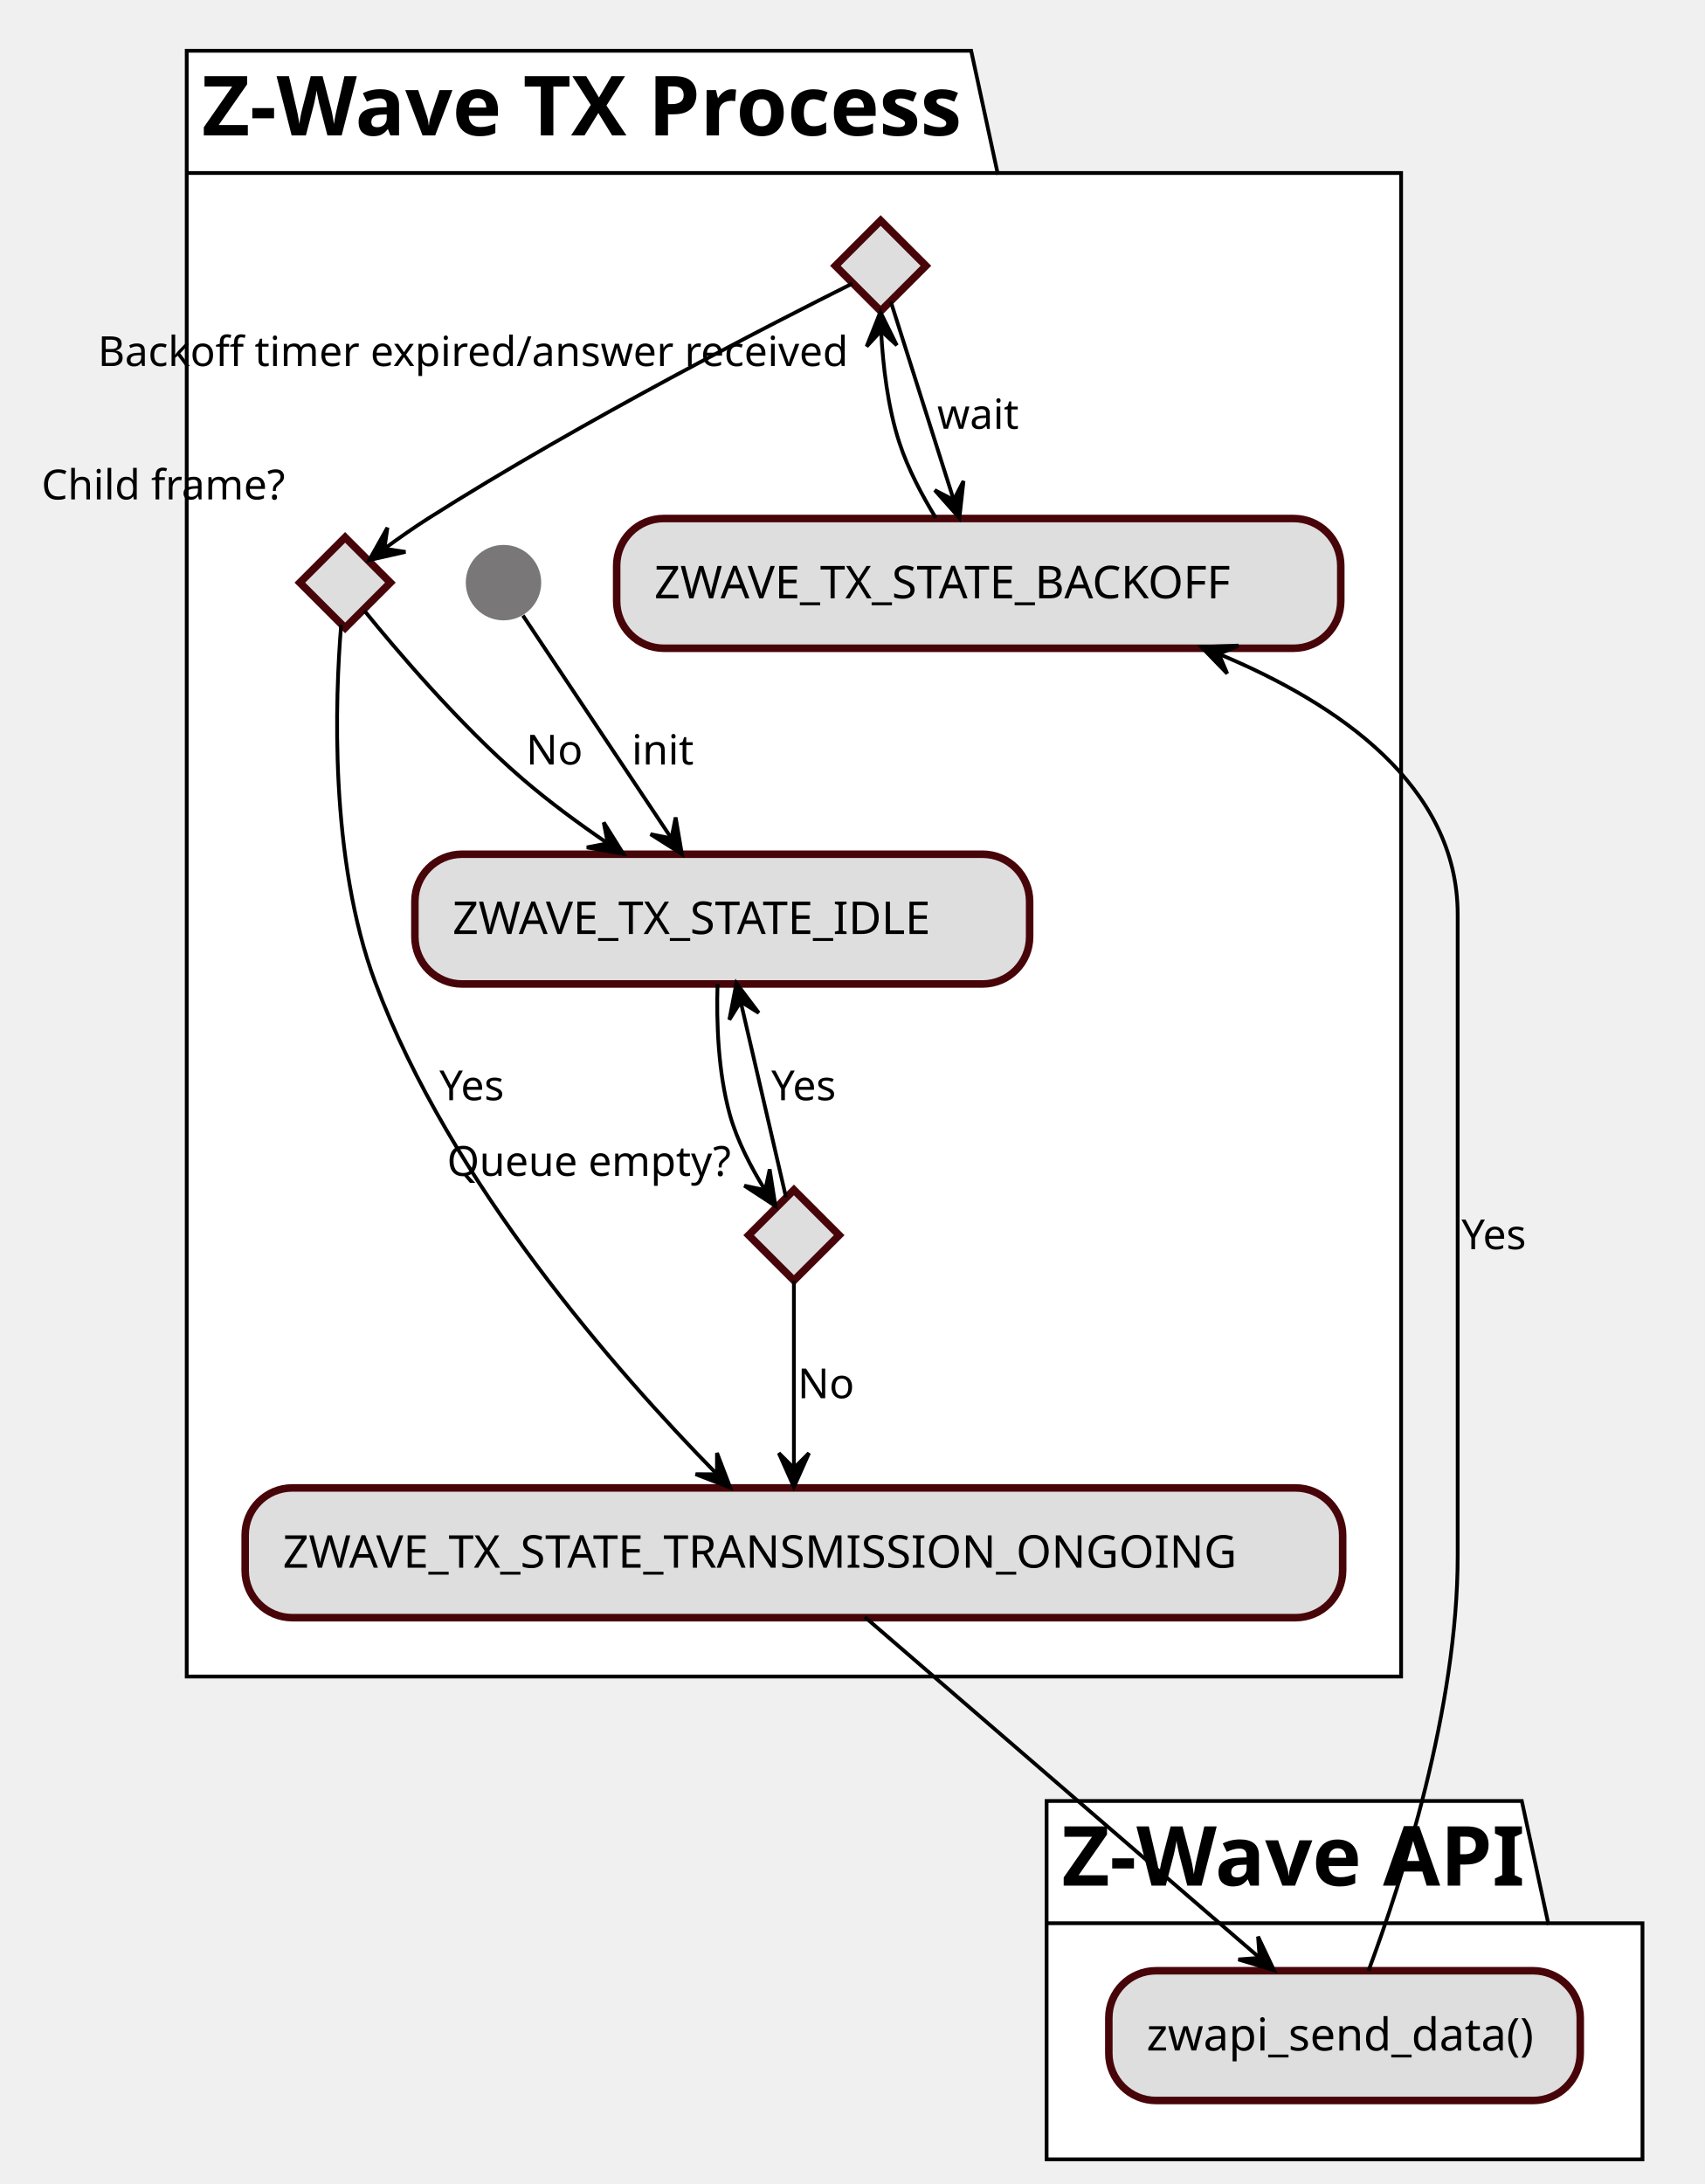
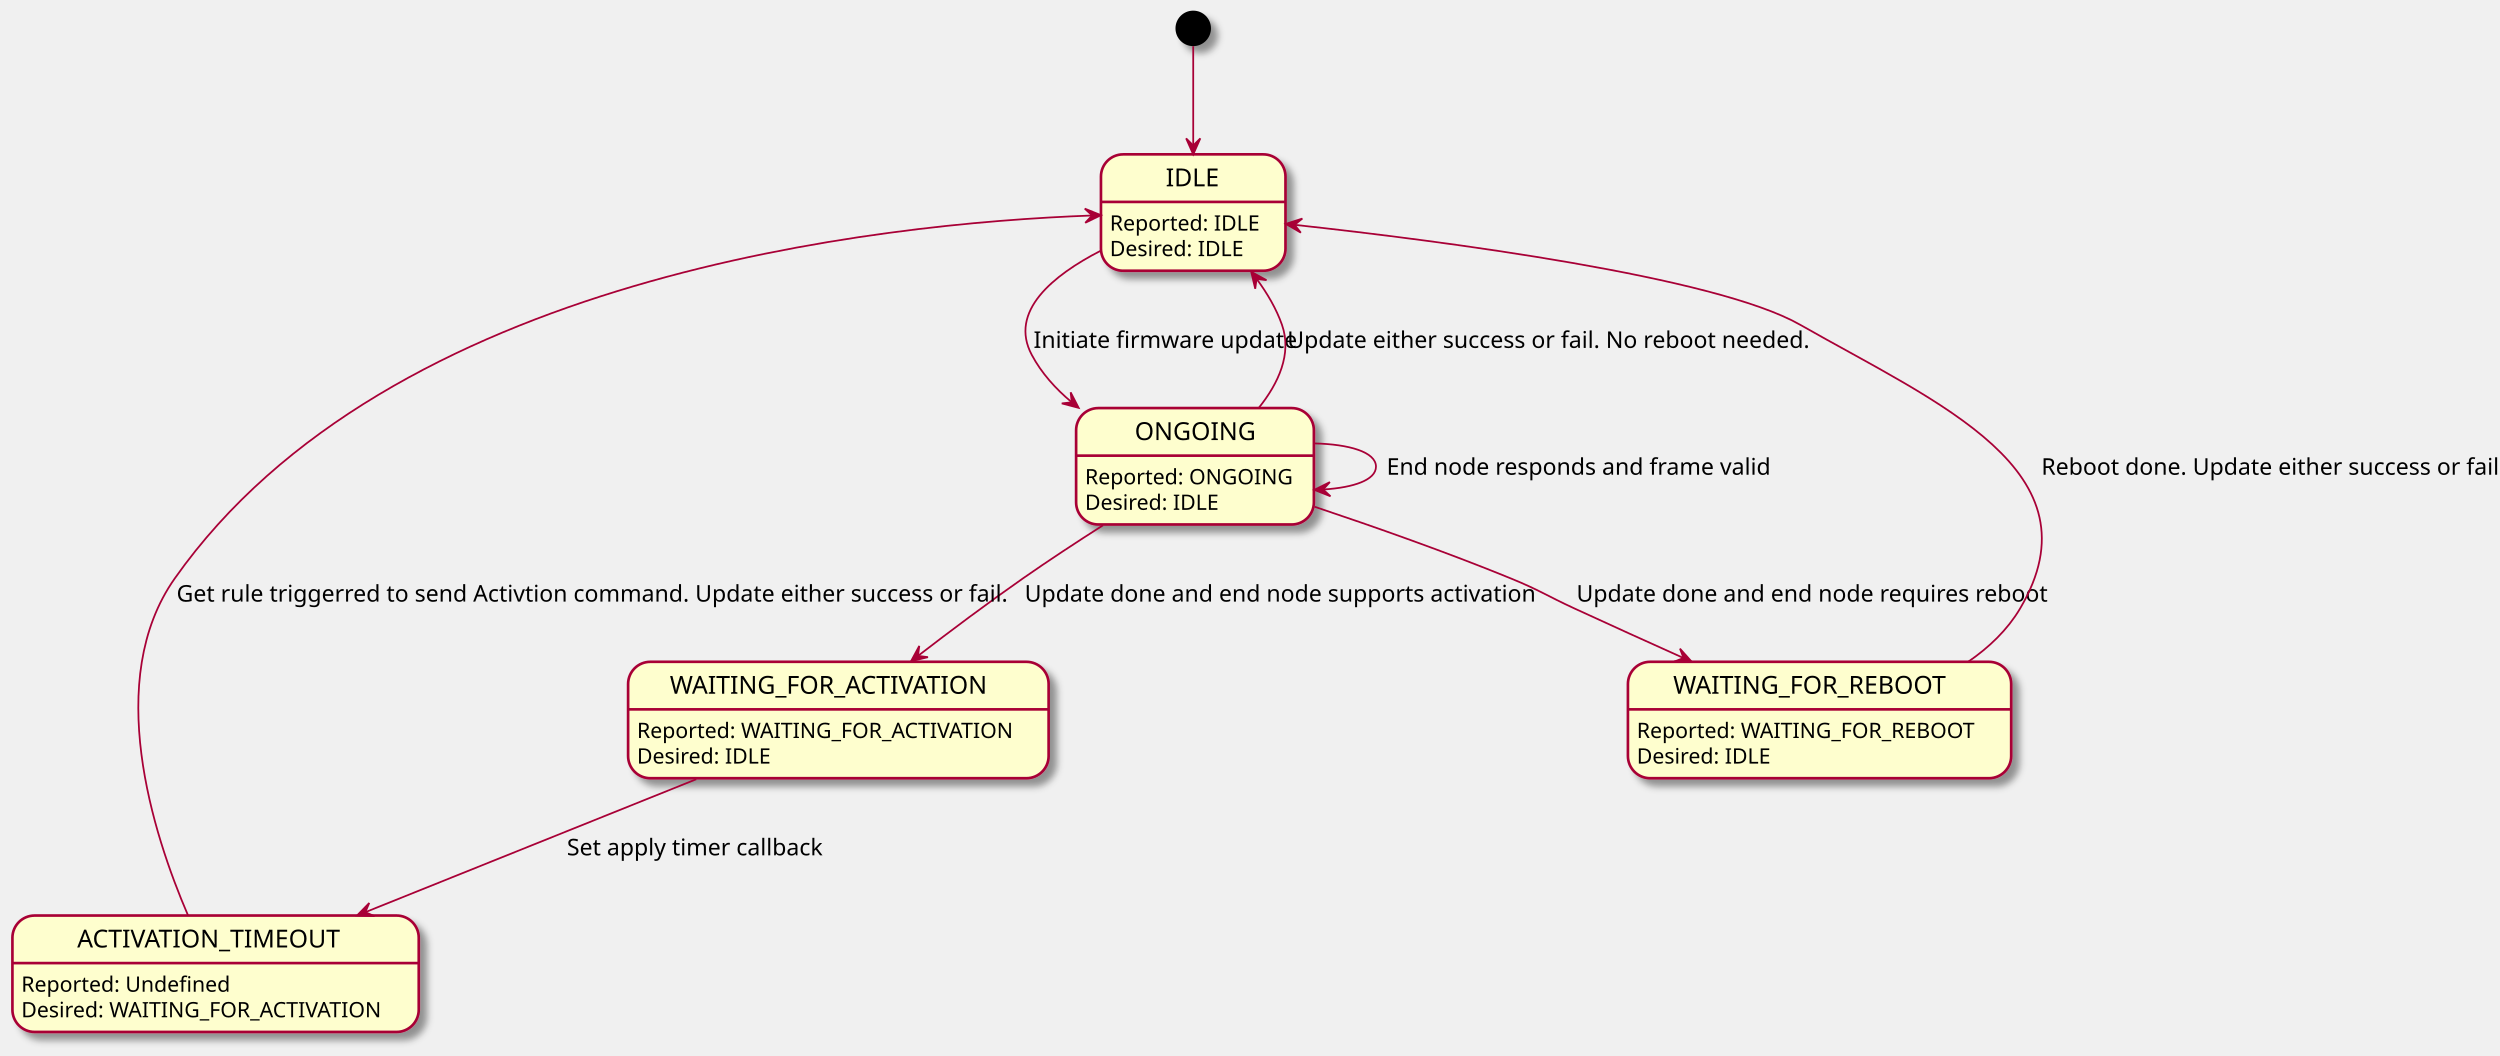
- <svg xmlns="http://www.w3.org/2000/svg" contentScriptType="application/ecmascript" contentStyleType="text/css" height="579px" preserveAspectRatio="none" style="width:452px;height:579px;background:#FFFFFF;" version="1.1" viewBox="0 0 452 579" width="452px" zoomAndPan="magnify">
-   <defs />
+ <svg xmlns="http://www.w3.org/2000/svg" contentScriptType="application/ecmascript" contentStyleType="text/css" height="595px" preserveAspectRatio="none" style="width:1409px;height:595px;background:#FFFFFF;" version="1.1" viewBox="0 0 1409 595" width="1409px" zoomAndPan="magnify">
+   <defs>
+     <filter height="300%" id="f1oulv5oo1bmn6" width="300%" x="-1" y="-1">
+       <feGaussianBlur result="blurOut" stdDeviation="2.0" />
+       <feColorMatrix in="blurOut" result="blurOut2" type="matrix" values="0 0 0 0 0 0 0 0 0 0 0 0 0 0 0 0 0 0 .4 0" />
+       <feOffset dx="4.0" dy="4.0" in="blurOut2" result="blurOut3" />
+       <feBlend in="SourceGraphic" in2="blurOut3" mode="normal" />
+     </filter>
+   </defs>
  <g>
-     <polygon fill="#FFFFFF" points="49.508,13.462,257.507,13.462,264.507,45.862,371.507,45.862,371.507,444.462,49.508,444.462,49.508,13.462" style="stroke:#000000;stroke-width:1.0;" />
-     <line style="stroke:#000000;stroke-width:1.0;" x1="49.508" x2="264.507" y1="45.862" y2="45.862" />
-     <text fill="#000000" font-family="Verdana" font-size="22" font-weight="bold" lengthAdjust="spacing" textLength="202" x="53.508" y="35.9">Z-Wave TX Process</text>
-     <polygon fill="#FFFFFF" points="277.507,477.462,403.507,477.462,410.507,509.862,435.507,509.862,435.507,572.462,277.507,572.462,277.507,477.462" style="stroke:#000000;stroke-width:1.0;" />
-     <line style="stroke:#000000;stroke-width:1.0;" x1="277.507" x2="410.507" y1="509.862" y2="509.862" />
-     <text fill="#000000" font-family="Verdana" font-size="22" font-weight="bold" lengthAdjust="spacing" textLength="120" x="281.507" y="499.9">Z-Wave API</text>
-     <ellipse cx="133.507" cy="154.462" fill="#797777" rx="10" ry="10" style="stroke:none;stroke-width:1.0;" />
-     <rect fill="#DEDEDE" height="34.4" rx="12.5" ry="12.5" style="stroke:#480509;stroke-width:2.0;" width="163" x="110.007" y="226.462" />
-     <text fill="#000000" font-family="Verdana" font-size="12" lengthAdjust="spacing" textLength="143" x="120.007" y="247.61">ZWAVE_TX_STATE_IDLE</text>
-     <polygon fill="#DEDEDE" points="210.507,315.462,222.507,327.462,210.507,339.462,198.507,327.462,210.507,315.462" style="stroke:#480509;stroke-width:2.0;" />
-     <rect fill="#DEDEDE" height="34.4" rx="12.5" ry="12.5" style="stroke:#480509;stroke-width:2.0;" width="291" x="65.007" y="394.462" />
-     <text fill="#000000" font-family="Verdana" font-size="12" lengthAdjust="spacing" textLength="271" x="75.007" y="415.61">ZWAVE_TX_STATE_TRANSMISSION_ONGOING</text>
-     <rect fill="#DEDEDE" height="34.4" rx="12.5" ry="12.5" style="stroke:#480509;stroke-width:2.0;" width="192" x="163.507" y="137.462" />
-     <text fill="#000000" font-family="Verdana" font-size="12" lengthAdjust="spacing" textLength="172" x="173.507" y="158.61">ZWAVE_TX_STATE_BACKOFF</text>
-     <polygon fill="#DEDEDE" points="233.507,58.462,245.507,70.462,233.507,82.462,221.507,70.462,233.507,58.462" style="stroke:#480509;stroke-width:2.0;" />
-     <polygon fill="#DEDEDE" points="91.507,142.462,103.507,154.462,91.507,166.462,79.507,154.462,91.507,142.462" style="stroke:#480509;stroke-width:2.0;" />
-     <rect fill="#DEDEDE" height="34.4" rx="12.5" ry="12.5" style="stroke:#480509;stroke-width:2.0;" width="125" x="294.007" y="522.462" />
-     <text fill="#000000" font-family="Verdana" font-size="12" lengthAdjust="spacing" textLength="105" x="304.007" y="543.61">zwapi_send_data()</text>
-     <path d="M138.657,163.182 C147.347,176.222 165.197,203.002 177.748,221.822 " fill="none" id="start-to-ZWAVE_TX_STATE_IDLE" style="stroke:#000000;stroke-width:1.0;" />
-     <polygon fill="#000000" points="180.808,226.422,179.143,216.715,178.034,222.262,172.487,221.152,180.808,226.422" style="stroke:#000000;stroke-width:1.0;" />
-     <text fill="#000000" font-family="Verdana" font-size="11" lengthAdjust="spacing" textLength="13" x="167.507" y="202.681">init</text>
-     <path d="M190.257,260.832 C189.947,270.982 190.387,284.192 193.507,295.462 C195.458,302.482 199.257,309.662 202.768,315.342 " fill="none" id="ZWAVE_TX_STATE_IDLE-to-#73" style="stroke:#000000;stroke-width:1.0;" />
-     <polygon fill="#000000" points="205.607,319.722,204.082,309.992,202.894,315.523,197.363,314.334,205.607,319.722" style="stroke:#000000;stroke-width:1.0;" />
-     <text fill="#000000" font-family="Verdana" font-size="11" lengthAdjust="spacing" textLength="72" x="118.526" y="311.727">Queue empty?</text>
-     <path d="M208.407,317.402 C205.537,305.022 200.308,282.432 196.417,265.662 " fill="none" id="#73-to-ZWAVE_TX_STATE_IDLE" style="stroke:#000000;stroke-width:1.0;" />
-     <polygon fill="#000000" points="195.257,260.662,193.392,270.333,196.386,265.533,201.185,268.527,195.257,260.662" style="stroke:#000000;stroke-width:1.0;" />
-     <text fill="#000000" font-family="Verdana" font-size="11" lengthAdjust="spacing" textLength="19" x="204.507" y="291.681">Yes</text>
-     <path d="M210.507,339.522 C210.507,352.172 210.507,373.172 210.507,389.052 " fill="none" id="#73-to-ZWAVE_TX_STATE_TRANSMISSION_ONGOING" style="stroke:#000000;stroke-width:1.0;" />
-     <polygon fill="#000000" points="210.507,394.222,214.507,385.222,210.507,389.222,206.507,385.222,210.507,394.222" style="stroke:#000000;stroke-width:1.0;" />
-     <text fill="#000000" font-family="Verdana" font-size="11" lengthAdjust="spacing" textLength="14" x="211.507" y="370.681">No</text>
-     <path d="M229.298,428.672 C256.017,451.732 304.938,493.952 333.697,518.782 " fill="none" id="ZWAVE_TX_STATE_TRANSMISSION_ONGOING-to-zwapi_send_data()" style="stroke:#000000;stroke-width:1.0;" />
-     <polygon fill="#000000" points="337.788,522.312,333.574,513.41,333.997,519.051,328.356,519.474,337.788,522.312" style="stroke:#000000;stroke-width:1.0;" />
-     <path d="M362.868,522.442 C371.678,498.782 386.507,452.942 386.507,412.462 C386.507,242.462 386.507,242.462 386.507,242.462 C386.507,208.332 354.897,186.602 323.217,173.392 " fill="none" id="zwapi_send_data()-to-ZWAVE_TX_STATE_BACKOFF" style="stroke:#000000;stroke-width:1.0;" />
-     <polygon fill="#000000" points="318.548,171.502,325.399,178.577,323.185,173.371,328.39,171.157,318.548,171.502" style="stroke:#000000;stroke-width:1.0;" />
-     <text fill="#000000" font-family="Verdana" font-size="11" lengthAdjust="spacing" textLength="19" x="387.507" y="331.181">Yes</text>
-     <path d="M248.137,137.302 C244.468,131.332 240.768,124.332 238.507,117.462 C235.387,107.982 234.118,96.872 233.637,87.942 " fill="none" id="ZWAVE_TX_STATE_BACKOFF-to-#84" style="stroke:#000000;stroke-width:1.0;" />
-     <polygon fill="#000000" points="233.428,82.702,229.79,91.855,233.627,87.698,237.784,91.535,233.428,82.702" style="stroke:#000000;stroke-width:1.0;" />
-     <text fill="#000000" font-family="Verdana" font-size="11" lengthAdjust="spacing" textLength="187" x="25.957" y="97.042">Backoff timer expired/answer received</text>
-     <path d="M236.188,79.932 C240.067,92.162 247.377,115.192 252.778,132.232 " fill="none" id="#84-to-ZWAVE_TX_STATE_BACKOFF" style="stroke:#000000;stroke-width:1.0;" />
-     <polygon fill="#000000" points="254.387,137.312,255.478,127.524,252.875,132.546,247.852,129.944,254.387,137.312" style="stroke:#000000;stroke-width:1.0;" />
-     <text fill="#000000" font-family="Verdana" font-size="11" lengthAdjust="spacing" textLength="19" x="248.507" y="113.681">wait</text>
-     <path d="M226.018,75.162 C206.847,84.732 154.657,111.332 113.507,137.462 C109.778,139.832 105.838,142.602 102.338,145.172 " fill="none" id="#84-to-#87" style="stroke:#000000;stroke-width:1.0;" />
-     <polygon fill="#000000" points="97.907,148.482,107.513,146.304,101.914,145.491,102.727,139.893,97.907,148.482" style="stroke:#000000;stroke-width:1.0;" />
-     <text fill="#000000" font-family="Verdana" font-size="11" lengthAdjust="spacing" textLength="61" x="11" y="132.392">Child frame?</text>
-     <path d="M90.457,165.702 C88.877,184.952 87.257,227.572 99.507,260.462 C119.228,313.412 163.607,363.842 189.887,390.602 " fill="none" id="#87-to-ZWAVE_TX_STATE_TRANSMISSION_ONGOING" style="stroke:#000000;stroke-width:1.0;" />
-     <polygon fill="#000000" points="193.627,394.382,190.111,385.183,190.099,390.839,184.442,390.828,193.627,394.382" style="stroke:#000000;stroke-width:1.0;" />
-     <text fill="#000000" font-family="Verdana" font-size="11" lengthAdjust="spacing" textLength="19" x="116.507" y="291.681">Yes</text>
-     <path d="M96.588,161.862 C104.787,171.982 121.728,191.992 138.507,206.462 C145.477,212.472 153.468,218.352 161.107,223.562 " fill="none" id="#87-to-ZWAVE_TX_STATE_IDLE" style="stroke:#000000;stroke-width:1.0;" />
-     <polygon fill="#000000" points="165.298,226.382,160.081,218.028,161.155,223.582,155.601,224.656,165.298,226.382" style="stroke:#000000;stroke-width:1.0;" />
-     <text fill="#000000" font-family="Verdana" font-size="11" lengthAdjust="spacing" textLength="14" x="139.507" y="202.681">No</text>
+     <ellipse cx="672.5" cy="16" fill="#000000" filter="url(#f1oulv5oo1bmn6)" rx="10" ry="10" style="stroke:none;stroke-width:1.0;" />
+     <g id="IDLE">
+       <rect fill="#FEFECE" filter="url(#f1oulv5oo1bmn6)" height="65.6" rx="12.5" ry="12.5" style="stroke:#A80036;stroke-width:1.5;" width="104" x="620.5" y="87" />
+       <line style="stroke:#A80036;stroke-width:1.5;" x1="620.5" x2="724.5" y1="113.8" y2="113.8" />
+       <text fill="#000000" font-family="sans-serif" font-size="14" lengthAdjust="spacing" textLength="31" x="657" y="105.006">IDLE</text>
+       <text fill="#000000" font-family="sans-serif" font-size="12" lengthAdjust="spacing" textLength="84" x="625.5" y="129.948">Reported: IDLE</text>
+       <text fill="#000000" font-family="sans-serif" font-size="12" lengthAdjust="spacing" textLength="76" x="625.5" y="144.348">Desired: IDLE</text>
+     </g>
+     <g id="ONGOING">
+       <rect fill="#FEFECE" filter="url(#f1oulv5oo1bmn6)" height="65.6" rx="12.5" ry="12.5" style="stroke:#A80036;stroke-width:1.5;" width="134" x="606.5" y="230" />
+       <line style="stroke:#A80036;stroke-width:1.5;" x1="606.5" x2="740.5" y1="256.8" y2="256.8" />
+       <text fill="#000000" font-family="sans-serif" font-size="14" lengthAdjust="spacing" textLength="68" x="639.5" y="248.006">ONGOING</text>
+       <text fill="#000000" font-family="sans-serif" font-size="12" lengthAdjust="spacing" textLength="114" x="611.5" y="272.948">Reported: ONGOING</text>
+       <text fill="#000000" font-family="sans-serif" font-size="12" lengthAdjust="spacing" textLength="76" x="611.5" y="287.348">Desired: IDLE</text>
+     </g>
+     <g id="WAITING_FOR_ACTIVATION">
+       <rect fill="#FEFECE" filter="url(#f1oulv5oo1bmn6)" height="65.6" rx="12.5" ry="12.5" style="stroke:#A80036;stroke-width:1.5;" width="237" x="354" y="373" />
+       <line style="stroke:#A80036;stroke-width:1.5;" x1="354" x2="591" y1="399.8" y2="399.8" />
+       <text fill="#000000" font-family="sans-serif" font-size="14" lengthAdjust="spacing" textLength="190" x="377.5" y="391.006">WAITING_FOR_ACTIVATION</text>
+       <text fill="#000000" font-family="sans-serif" font-size="12" lengthAdjust="spacing" textLength="217" x="359" y="415.948">Reported: WAITING_FOR_ACTIVATION</text>
+       <text fill="#000000" font-family="sans-serif" font-size="12" lengthAdjust="spacing" textLength="76" x="359" y="430.348">Desired: IDLE</text>
+     </g>
+     <g id="ACTIVATION_TIMEOUT">
+       <rect fill="#FEFECE" filter="url(#f1oulv5oo1bmn6)" height="65.6" rx="12.5" ry="12.5" style="stroke:#A80036;stroke-width:1.5;" width="229" x="7" y="516" />
+       <line style="stroke:#A80036;stroke-width:1.5;" x1="7" x2="236" y1="542.8" y2="542.8" />
+       <text fill="#000000" font-family="sans-serif" font-size="14" lengthAdjust="spacing" textLength="156" x="43.5" y="534.006">ACTIVATION_TIMEOUT</text>
+       <text fill="#000000" font-family="sans-serif" font-size="12" lengthAdjust="spacing" textLength="114" x="12" y="558.948">Reported: Undefined</text>
+       <text fill="#000000" font-family="sans-serif" font-size="12" lengthAdjust="spacing" textLength="209" x="12" y="573.348">Desired: WAITING_FOR_ACTIVATION</text>
+     </g>
+     <g id="WAITING_FOR_REBOOT">
+       <rect fill="#FEFECE" filter="url(#f1oulv5oo1bmn6)" height="65.6" rx="12.5" ry="12.5" style="stroke:#A80036;stroke-width:1.5;" width="216" x="917.5" y="373" />
+       <line style="stroke:#A80036;stroke-width:1.5;" x1="917.5" x2="1133.5" y1="399.8" y2="399.8" />
+       <text fill="#000000" font-family="sans-serif" font-size="14" lengthAdjust="spacing" textLength="165" x="943" y="391.006">WAITING_FOR_REBOOT</text>
+       <text fill="#000000" font-family="sans-serif" font-size="12" lengthAdjust="spacing" textLength="196" x="922.5" y="415.948">Reported: WAITING_FOR_REBOOT</text>
+       <text fill="#000000" font-family="sans-serif" font-size="12" lengthAdjust="spacing" textLength="76" x="922.5" y="430.348">Desired: IDLE</text>
+     </g>
+     <path d="M672.5,26.05 C672.5,38.55 672.5,61.82 672.5,81.95 " fill="none" id="*start-to-IDLE" style="stroke:#A80036;stroke-width:1.0;" />
+     <polygon fill="#A80036" points="672.5,87,676.5,78,672.5,82,668.5,78,672.5,87" style="stroke:#A80036;stroke-width:1.0;" />
+     <path d="M620.31,141.33 C593.32,155.22 568.48,175.53 581.5,200 C586.96,210.27 594.96,219.14 604.01,226.7 " fill="none" id="IDLE-to-ONGOING" style="stroke:#A80036;stroke-width:1.0;" />
+     <polygon fill="#A80036" points="607.94,229.87,603.423,221.118,604.04,226.741,598.417,227.358,607.94,229.87" style="stroke:#A80036;stroke-width:1.0;" />
+     <text fill="#000000" font-family="sans-serif" font-size="13" lengthAdjust="spacing" textLength="135" x="582.5" y="196.077">Initiate firmware update</text>
+     <path d="M709.51,229.8 C720.49,216.07 728.3,199.44 722.5,183 C719.32,173.98 714.2,165.3 708.43,157.45 " fill="none" id="ONGOING-to-IDLE" style="stroke:#A80036;stroke-width:1.0;" />
+     <polygon fill="#A80036" points="705.17,153.17,707.447,162.752,708.202,157.146,713.808,157.901,705.17,153.17" style="stroke:#A80036;stroke-width:1.0;" />
+     <text fill="#000000" font-family="sans-serif" font-size="13" lengthAdjust="spacing" textLength="280" x="725.5" y="196.077">Update either success or fail. No reboot needed.</text>
+     <path d="M740.7,249.91 C760.31,250.37 775.5,254.73 775.5,263 C775.5,270.5 763.02,274.78 746.09,275.86 " fill="none" id="ONGOING-to-ONGOING" style="stroke:#A80036;stroke-width:1.0;" />
+     <polygon fill="#A80036" points="740.7,276.09,749.863,279.701,745.695,275.876,749.52,271.708,740.7,276.09" style="stroke:#A80036;stroke-width:1.0;" />
+     <text fill="#000000" font-family="sans-serif" font-size="13" lengthAdjust="spacing" textLength="205" x="781.5" y="267.577">End node responds and frame valid</text>
+     <path d="M621.64,296.06 C606.89,305.47 590.92,315.94 576.5,326 C556.79,339.75 535.58,355.66 517.48,369.58 " fill="none" id="ONGOING-to-WAITING_FOR_ACTIVATION" style="stroke:#A80036;stroke-width:1.0;" />
+     <polygon fill="#A80036" points="513.43,372.7,522.998,370.363,517.387,369.643,518.107,364.032,513.43,372.7" style="stroke:#A80036;stroke-width:1.0;" />
+     <text fill="#000000" font-family="sans-serif" font-size="13" lengthAdjust="spacing" textLength="269" x="577.5" y="339.077">Update done and end node supports activation</text>
+     <path d="M392.41,439.17 C336.72,461.54 262.61,491.32 205.98,514.07 " fill="none" id="WAITING_FOR_ACTIVATION-to-ACTIVATION_TIMEOUT" style="stroke:#A80036;stroke-width:1.0;" />
+     <polygon fill="#A80036" points="201.24,515.97,211.082,516.341,205.882,514.113,208.111,508.914,201.24,515.97" style="stroke:#A80036;stroke-width:1.0;" />
+     <text fill="#000000" font-family="sans-serif" font-size="13" lengthAdjust="spacing" textLength="140" x="319.5" y="482.077">Set apply timer callback</text>
+     <path d="M106,515.99 C86.02,469.6 58.32,383.01 98.5,326 C218.93,155.11 495.34,125.89 615.25,121.46 " fill="none" id="ACTIVATION_TIMEOUT-to-IDLE" style="stroke:#A80036;stroke-width:1.0;" />
+     <polygon fill="#A80036" points="620.5,121.27,611.368,117.581,615.503,121.441,611.642,125.576,620.5,121.27" style="stroke:#A80036;stroke-width:1.0;" />
+     <text fill="#000000" font-family="sans-serif" font-size="13" lengthAdjust="spacing" textLength="445" x="99.5" y="339.077">Get rule triggerred to send Activtion command. Update either success or fail.</text>
+     <path d="M740.9,285.6 C774.46,296.83 815.46,311.26 851.5,326 C867.88,332.7 871.43,335.6 887.5,343 C907.27,352.11 928.69,361.81 948.64,370.78 " fill="none" id="ONGOING-to-WAITING_FOR_REBOOT" style="stroke:#A80036;stroke-width:1.0;" />
+     <polygon fill="#A80036" points="953.4,372.92,946.834,365.579,948.84,370.868,943.551,372.874,953.4,372.92" style="stroke:#A80036;stroke-width:1.0;" />
+     <text fill="#000000" font-family="sans-serif" font-size="13" lengthAdjust="spacing" textLength="245" x="888.5" y="339.077">Update done and end node requires reboot</text>
+     <path d="M1109.37,372.91 C1120.99,364.89 1131.38,355.04 1138.5,343 C1184.33,265.58 1092.67,227.54 1014.5,183 C966.8,155.82 814.16,135.96 729.83,126.74 " fill="none" id="WAITING_FOR_REBOOT-to-IDLE" style="stroke:#A80036;stroke-width:1.0;" />
+     <polygon fill="#A80036" points="724.63,126.18,733.143,131.133,729.601,126.723,734.011,123.181,724.63,126.18" style="stroke:#A80036;stroke-width:1.0;" />
+     <text fill="#000000" font-family="sans-serif" font-size="13" lengthAdjust="spacing" textLength="251" x="1150.5" y="267.577">Reboot done. Update either success or fail.</text>
  </g>
</svg>
